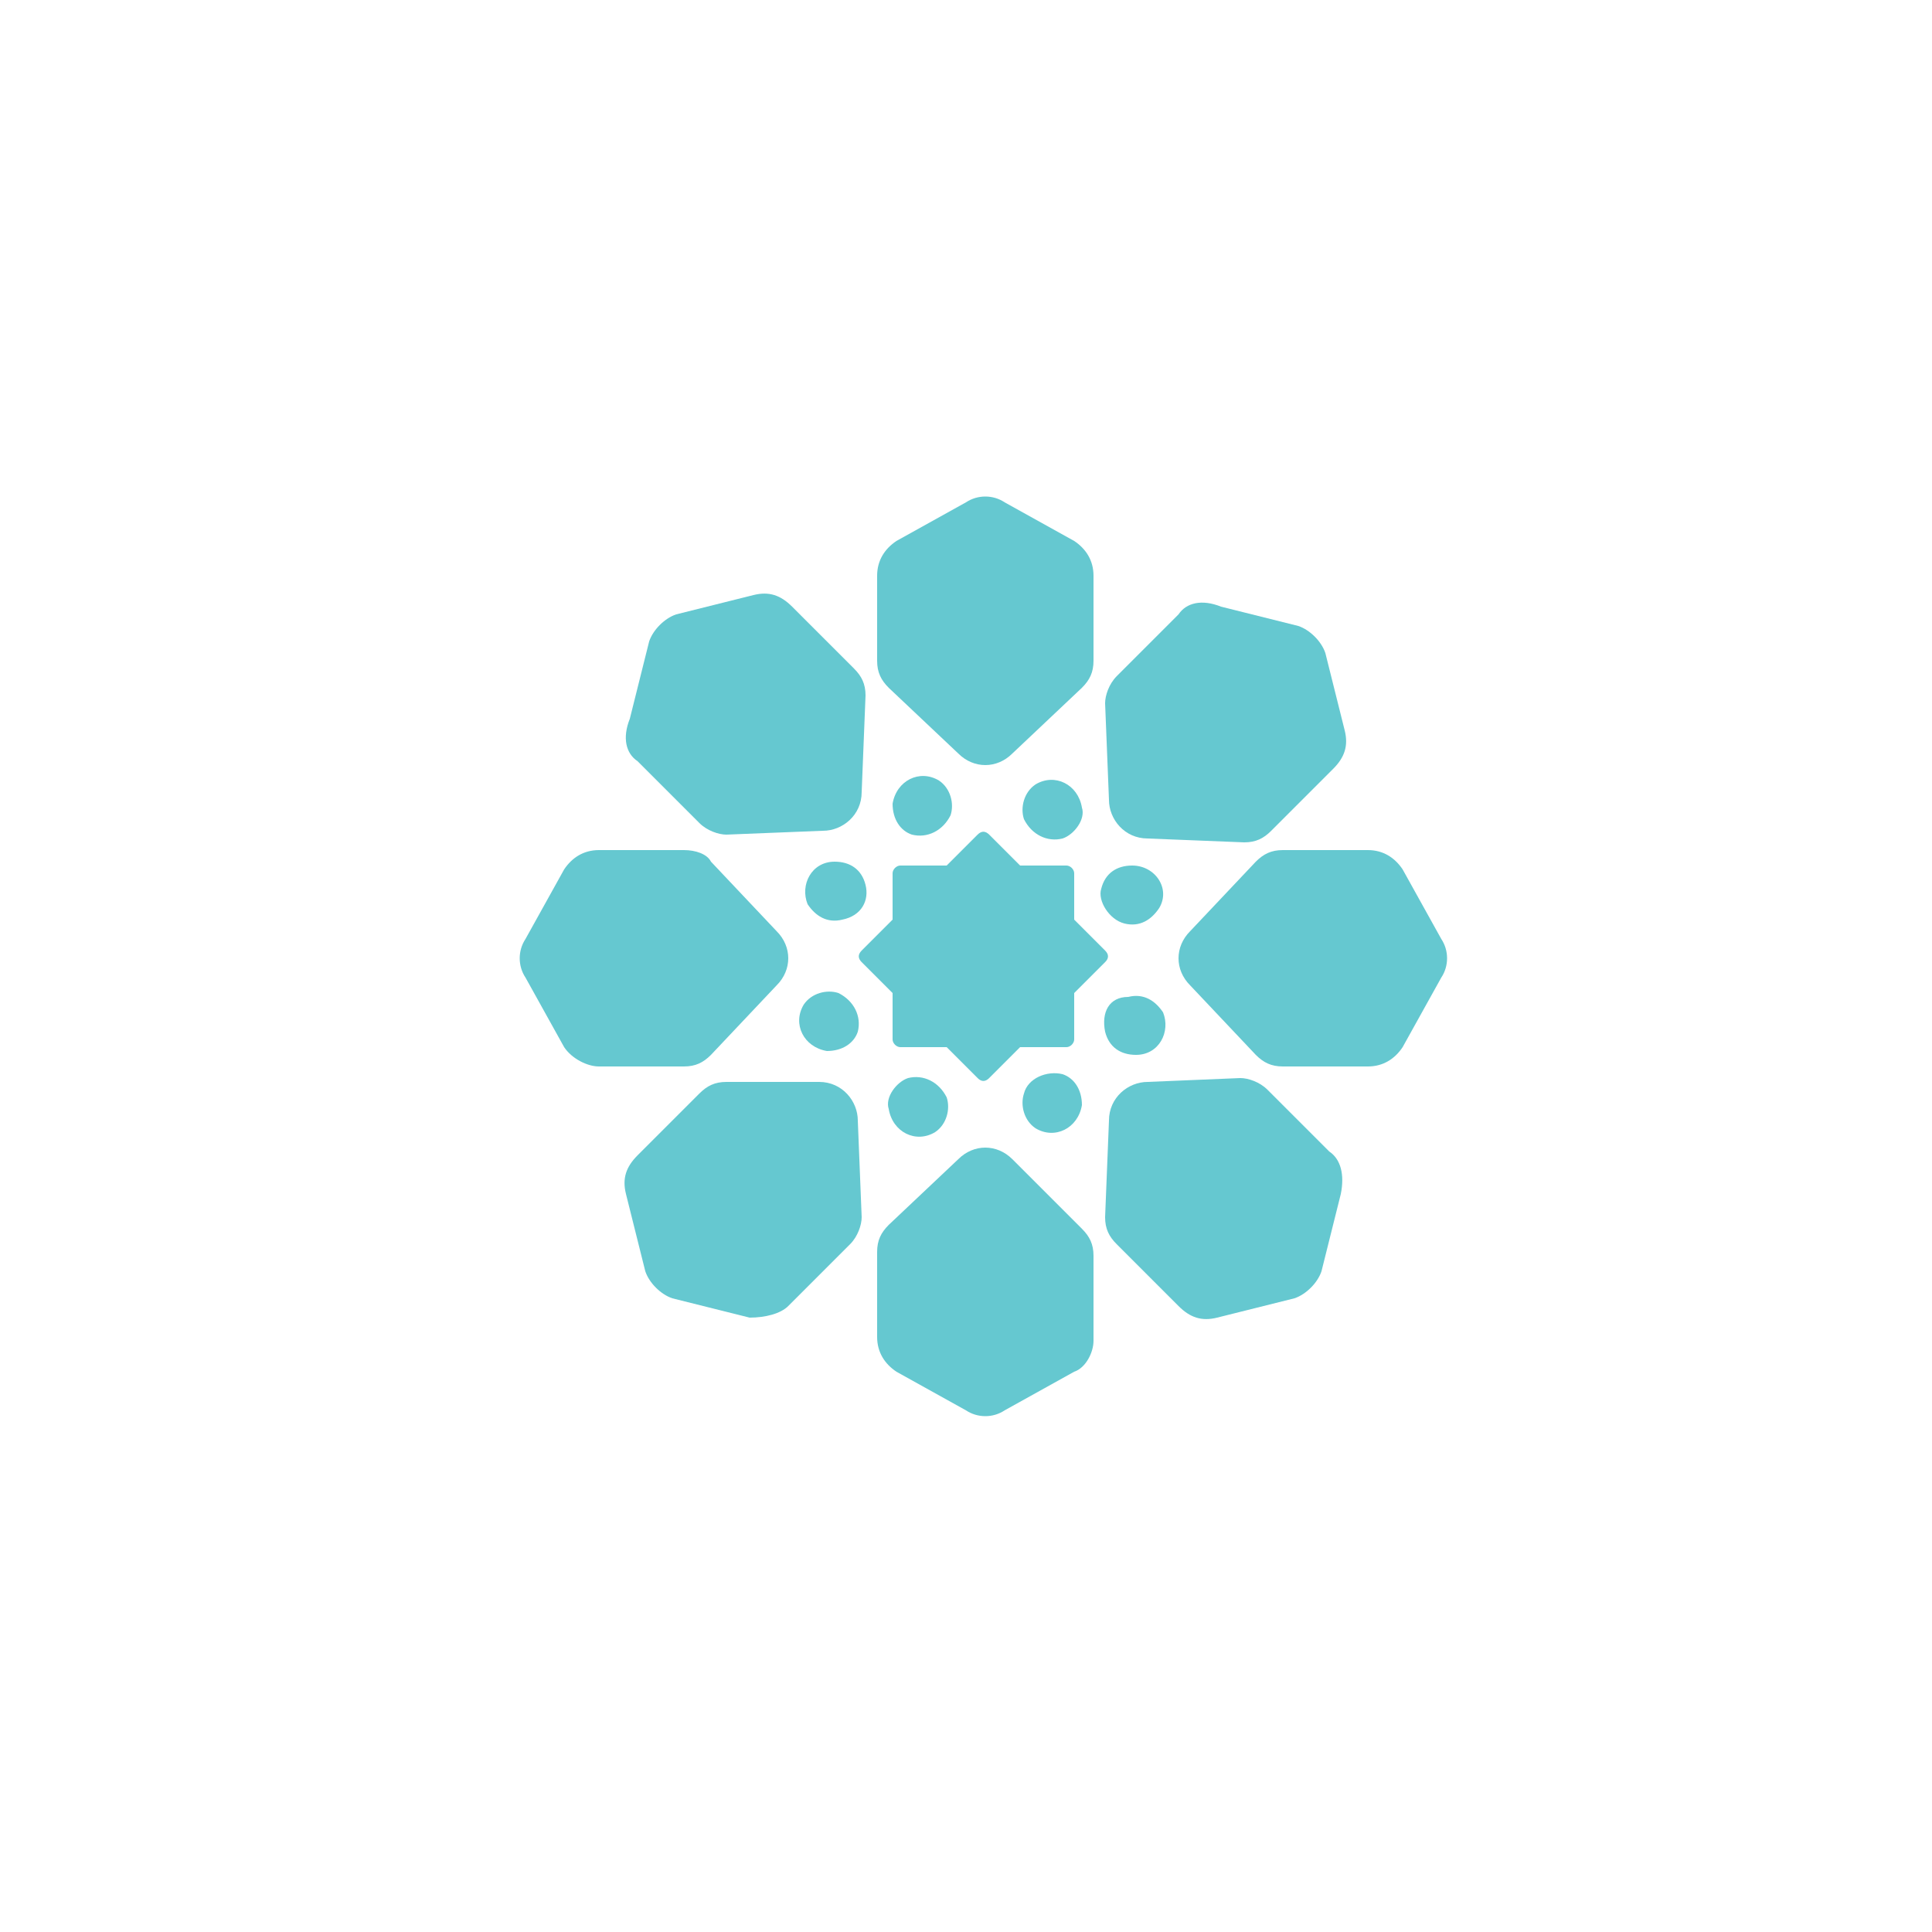
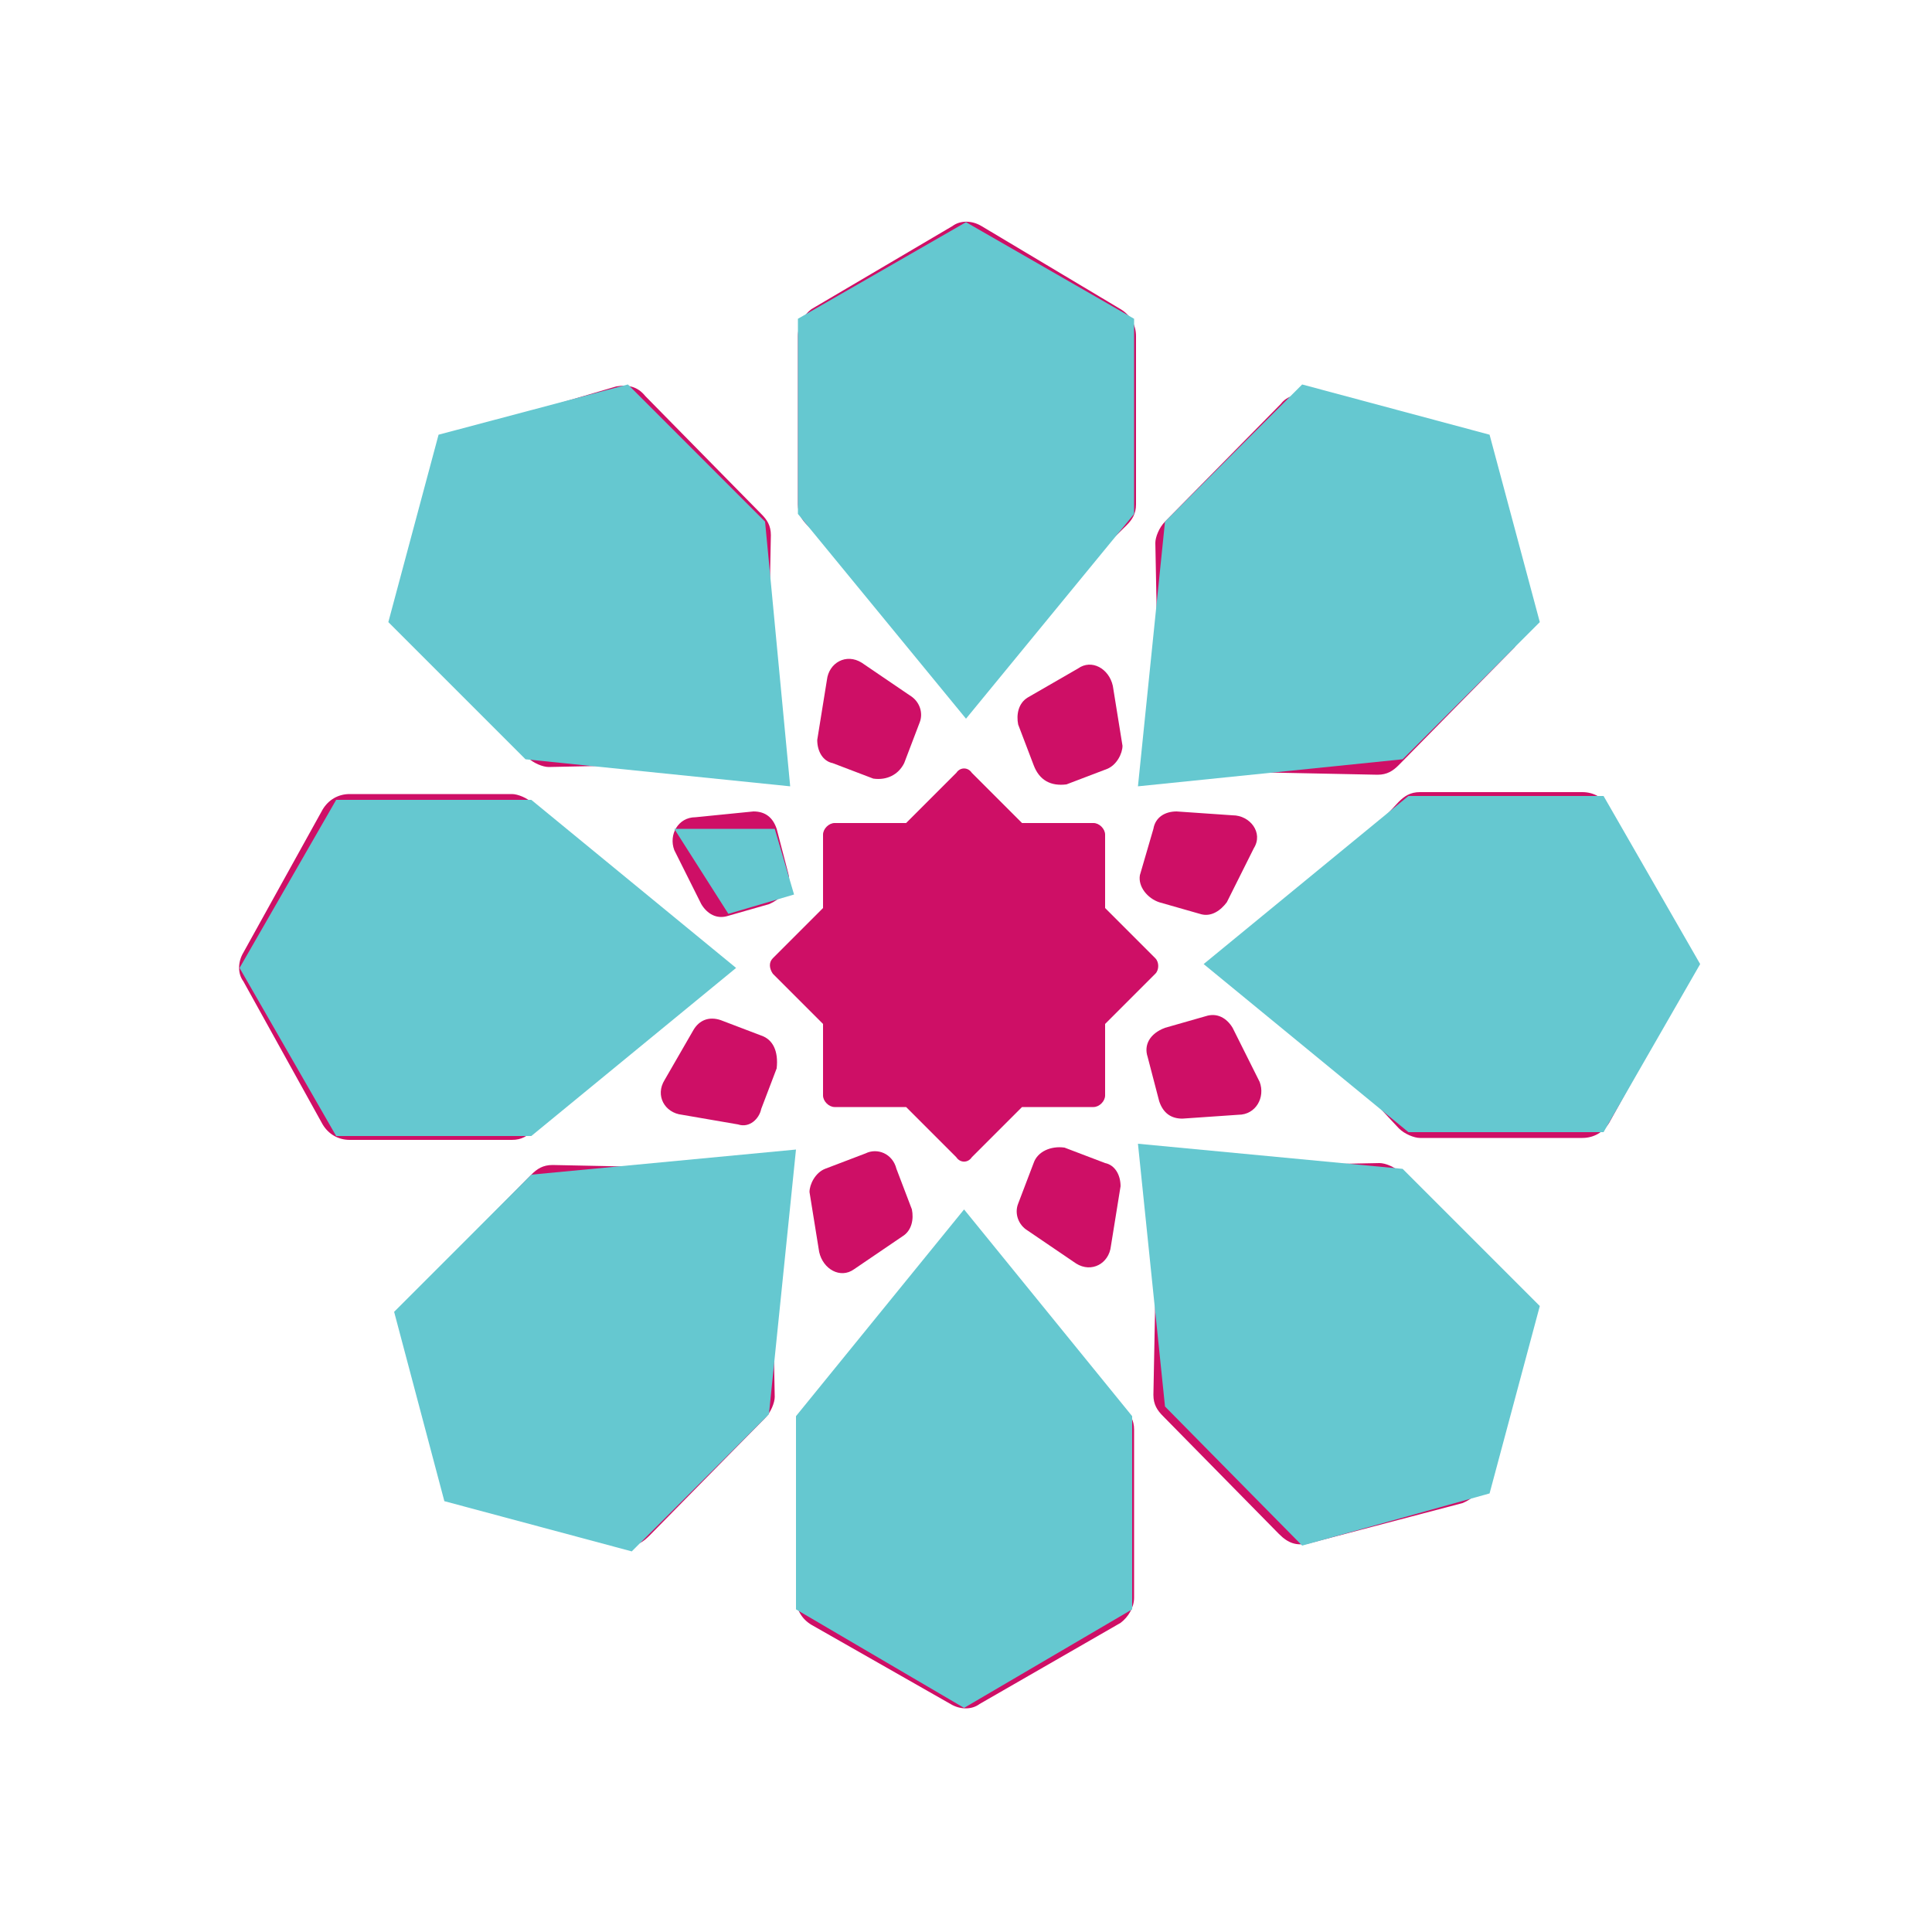
- <svg xmlns="http://www.w3.org/2000/svg" version="1.1" id="Layer_1" x="0px" y="0px" viewBox="0 0 50 50" style="enable-background:new 0 0 50 50;" xml:space="preserve">
+ <svg xmlns="http://www.w3.org/2000/svg" version="1.1" x="0px" y="0px" viewBox="0 0 100 100" style="enable-background:new 0 0 100 100;" xml:space="preserve">
  <style type="text/css">
- 	.st0{fill:#65C8D0;}
+ 	.st0{fill:#CE0F66;}
+ 	.st1{fill:#65C8D0;}
</style>
-   <path class="st0" d="M35.4,22h-2.2c-0.3,0-0.5,0.1-0.7,0.3l-1.7,1.8c-0.4,0.4-0.4,1,0,1.4l1.7,1.8c0.2,0.2,0.4,0.3,0.7,0.3l2.2,0  c0.4,0,0.7-0.2,0.9-0.5l1-1.8c0.2-0.3,0.2-0.7,0-1l-1-1.8C36.1,22.2,35.8,22,35.4,22z" />
-   <path class="st0" d="M23.5,27.9L23.5,27.9c-0.3,0.1-0.6,0.5-0.5,0.8v0c0.1,0.6,0.7,0.9,1.2,0.6l0,0c0.3-0.2,0.4-0.6,0.3-0.9v0  C24.3,28,23.9,27.8,23.5,27.9z" />
-   <path class="st0" d="M28.6,24.9l-0.8,0.8v1.2c0,0.1-0.1,0.2-0.2,0.2h-1.2l-0.8,0.8c-0.1,0.1-0.2,0.1-0.3,0l-0.8-0.8h-1.2  c-0.1,0-0.2-0.1-0.2-0.2v-1.2l-0.8-0.8c-0.1-0.1-0.1-0.2,0-0.3l0.8-0.8v-1.2c0-0.1,0.1-0.2,0.2-0.2h1.2l0.8-0.8  c0.1-0.1,0.2-0.1,0.3,0l0.8,0.8h1.2c0.1,0,0.2,0.1,0.2,0.2v1.2l0.8,0.8C28.7,24.7,28.7,24.8,28.6,24.9z" />
-   <path class="st0" d="M30.5,15.9l-1.6,1.6c-0.2,0.2-0.3,0.5-0.3,0.7l0.1,2.5c0,0.5,0.4,1,1,1l2.5,0.1c0.3,0,0.5-0.1,0.7-0.3l1.6-1.6  c0.3-0.3,0.4-0.6,0.3-1l-0.5-2c-0.1-0.3-0.4-0.6-0.7-0.7l-2-0.5C31.1,15.5,30.7,15.6,30.5,15.9z" />
-   <path class="st0" d="M22.7,14.9v2.2c0,0.3,0.1,0.5,0.3,0.7l1.8,1.7c0.4,0.4,1,0.4,1.4,0l1.8-1.7c0.2-0.2,0.3-0.4,0.3-0.7v-2.2  c0-0.4-0.2-0.7-0.5-0.9L26,13c-0.3-0.2-0.7-0.2-1,0l-1.8,1C22.9,14.2,22.7,14.5,22.7,14.9z" />
-   <path class="st0" d="M16.5,19.7l1.6,1.6c0.2,0.2,0.5,0.3,0.7,0.3l2.5-0.1c0.5,0,1-0.4,1-1l0.1-2.5c0-0.3-0.1-0.5-0.3-0.7l-1.6-1.6  c-0.3-0.3-0.6-0.4-1-0.3l-2,0.5c-0.3,0.1-0.6,0.4-0.7,0.7l-0.5,2C16.1,19.1,16.2,19.5,16.5,19.7z" />
-   <path class="st0" d="M15.5,27.6l2.2,0c0.3,0,0.5-0.1,0.7-0.3l1.7-1.8c0.4-0.4,0.4-1,0-1.4l-1.7-1.8C18.3,22.1,18,22,17.7,22h-2.2  c-0.4,0-0.7,0.2-0.9,0.5l-1,1.8c-0.2,0.3-0.2,0.7,0,1l1,1.8C14.8,27.4,15.2,27.6,15.5,27.6z" />
-   <path class="st0" d="M20.4,33.8l1.6-1.6c0.2-0.2,0.3-0.5,0.3-0.7L22.2,29c0-0.5-0.4-1-1-1L18.8,28c-0.3,0-0.5,0.1-0.7,0.3l-1.6,1.6  c-0.3,0.3-0.4,0.6-0.3,1l0.5,2c0.1,0.3,0.4,0.6,0.7,0.7l2,0.5C19.8,34.1,20.2,34,20.4,33.8z" />
-   <path class="st0" d="M28.3,34.7v-2.2c0-0.3-0.1-0.5-0.3-0.7L26.2,30c-0.4-0.4-1-0.4-1.4,0L23,31.7c-0.2,0.2-0.3,0.4-0.3,0.7v2.2  c0,0.4,0.2,0.7,0.5,0.9l1.8,1c0.3,0.2,0.7,0.2,1,0l1.8-1C28.1,35.4,28.3,35,28.3,34.7z" />
-   <path class="st0" d="M34.4,29.8l-1.6-1.6c-0.2-0.2-0.5-0.3-0.7-0.3L29.7,28c-0.5,0-1,0.4-1,1l-0.1,2.5c0,0.3,0.1,0.5,0.3,0.7  l1.6,1.6c0.3,0.3,0.6,0.4,1,0.3l2-0.5c0.3-0.1,0.6-0.4,0.7-0.7l0.5-2C34.8,30.4,34.7,30,34.4,29.8z" />
-   <path class="st0" d="M21.7,25.7L21.7,25.7c-0.3-0.1-0.7,0-0.9,0.3l0,0c-0.3,0.5,0,1.1,0.6,1.2h0c0.4,0,0.7-0.2,0.8-0.5l0,0  C22.3,26.3,22.1,25.9,21.7,25.7z" />
-   <path class="st0" d="M22.4,22.9L22.4,22.9c-0.1-0.4-0.4-0.6-0.8-0.6l0,0c-0.6,0-0.9,0.6-0.7,1.1v0c0.2,0.3,0.5,0.5,0.9,0.4l0,0  C22.3,23.7,22.5,23.3,22.4,22.9z" />
-   <path class="st0" d="M24.6,21.1L24.6,21.1c0.1-0.3,0-0.7-0.3-0.9h0c-0.5-0.3-1.1,0-1.2,0.6v0c0,0.4,0.2,0.7,0.5,0.8h0  C24,21.7,24.4,21.5,24.6,21.1z" />
-   <path class="st0" d="M27.5,21.7L27.5,21.7c0.3-0.1,0.6-0.5,0.5-0.8v0c-0.1-0.6-0.7-0.9-1.2-0.6l0,0c-0.3,0.2-0.4,0.6-0.3,0.9v0  C26.7,21.6,27.1,21.8,27.5,21.7z" />
-   <path class="st0" d="M29.1,23.9L29.1,23.9c0.4,0.1,0.7-0.1,0.9-0.4l0,0c0.3-0.5-0.1-1.1-0.7-1.1h0c-0.4,0-0.7,0.2-0.8,0.6v0  C28.4,23.3,28.7,23.8,29.1,23.9z" />
-   <path class="st0" d="M28.6,26.7L28.6,26.7c0.1,0.4,0.4,0.6,0.8,0.6h0c0.6,0,0.9-0.6,0.7-1.1l0,0c-0.2-0.3-0.5-0.5-0.9-0.4l0,0  C28.7,25.8,28.5,26.2,28.6,26.7z" />
-   <path class="st0" d="M26.5,28.3L26.5,28.3c-0.1,0.3,0,0.7,0.3,0.9l0,0c0.5,0.3,1.1,0,1.2-0.6v0c0-0.4-0.2-0.7-0.5-0.8h0  C27.1,27.7,26.6,27.9,26.5,28.3z" />
+   <g id="Layer_2">
+     <path class="st0" d="M81.9,41h-8.4c-0.5,0-0.8,0.2-1.1,0.5l-6.9,7.4c-0.6,0.6-0.6,1.5,0,2.1l6.9,7.4c0.3,0.3,0.8,0.5,1.1,0.5h8.4   c0.6,0,1.1-0.3,1.4-0.8l4.1-7.4c0.3-0.5,0.3-1.1,0-1.5l-4.1-7.4C83,41.3,82.5,41,81.9,41z" />
+     <path class="st0" d="M44.8,59.7l-2.1,0.8c-0.5,0.2-0.8,0.8-0.8,1.2l0.5,3.1c0.2,0.9,1.1,1.4,1.8,0.9l2.5-1.7   c0.5-0.3,0.6-0.9,0.5-1.4l-0.8-2.1C46.2,59.7,45.4,59.4,44.8,59.7z" />
+     <path class="st0" d="M59.8,50.4L57.2,53v3.7c0,0.3-0.3,0.6-0.6,0.6h-3.7l-2.6,2.6c-0.2,0.3-0.6,0.3-0.8,0l-2.6-2.6h-3.7   c-0.3,0-0.6-0.3-0.6-0.6V53L40,50.4c-0.2-0.3-0.2-0.6,0-0.8l2.6-2.6v-3.8c0-0.3,0.3-0.6,0.6-0.6h3.7l2.6-2.6c0.2-0.3,0.6-0.3,0.8,0   l2.6,2.6h3.7c0.3,0,0.6,0.3,0.6,0.6V47l2.6,2.6C60,49.8,60,50.2,59.8,50.4z" />
+     <path class="st0" d="M66.3,20.9l-6,6.1c-0.3,0.3-0.5,0.8-0.5,1.1L60,38.4c0,0.8,0.6,1.5,1.5,1.5l9.8,0.2c0.5,0,0.8-0.2,1.1-0.5   l6-6.1c0.3-0.5,0.5-0.9,0.5-1.4l-2.1-8.3c-0.2-0.5-0.6-0.9-1.1-1.1l-8-2.1C67.2,20.3,66.6,20.5,66.3,20.9z" />
+     <path class="st0" d="M41.3,17.4v8.7c0,0.5,0.2,0.8,0.5,1.1l7.2,7.1c0.6,0.6,1.5,0.6,2.1,0l7.2-7.1c0.3-0.3,0.5-0.6,0.5-1.1v-8.7   c0-0.6-0.3-1.1-0.8-1.4l-7.2-4.3c-0.5-0.3-1.1-0.3-1.5,0L42,16C41.6,16.3,41.3,16.8,41.3,17.4z" />
+     <path class="st0" d="M21.3,33.1l6,6.1c0.3,0.3,0.8,0.5,1.1,0.5l9.8-0.2c0.8,0,1.5-0.6,1.5-1.5l0.2-10.3c0-0.5-0.2-0.8-0.5-1.1   l-6-6.1C33,20,32.5,19.9,31.9,20l-7.8,2.3c-0.5,0.2-0.9,0.5-1.1,1.1l-2.1,8.3C20.7,32.1,20.9,32.7,21.3,33.1z" />
+     <path class="st0" d="M18.1,59h8.4c0.5,0,0.8-0.2,1.1-0.5l6.9-7.4c0.6-0.6,0.6-1.5,0-2.1l-6.9-7.4c-0.3-0.3-0.8-0.5-1.1-0.5h-8.4   c-0.6,0-1.1,0.3-1.4,0.8l-4.1,7.4c-0.3,0.5-0.3,1.1,0,1.5l4.1,7.4C17,58.7,17.5,59,18.1,59z" />
+     <path class="st0" d="M33.6,79.5l6-6.1c0.3-0.3,0.5-0.8,0.5-1.1L39.9,62c0-0.8-0.6-1.5-1.5-1.5l-9.8-0.2c-0.5,0-0.8,0.2-1.1,0.5   l-6,6.1c-0.3,0.5-0.5,0.9-0.5,1.4l2.1,8.3c0,0.6,0.5,0.9,0.9,1.1l8,2.1C32.7,80.1,33.1,80,33.6,79.5z" />
+     <path class="st0" d="M58.7,82.7V74c0-0.5-0.2-0.8-0.5-1.1l-7.2-7.1c-0.6-0.6-1.5-0.6-2.1,0l-7.2,7.1c-0.3,0.3-0.5,0.6-0.5,1.1v8.7   c0,0.6,0.3,1.1,0.8,1.4l7.2,4.1c0.5,0.3,1.1,0.3,1.5,0L58,84C58.4,83.7,58.7,83.2,58.7,82.7z" />
+     <path class="st0" d="M78.5,66.8l-6-6.1c-0.3-0.3-0.8-0.5-1.1-0.5l-10,0.2c-0.8,0-1.5,0.6-1.5,1.5l-0.2,10.3c0,0.5,0.2,0.8,0.5,1.1   l6,6.1c0.5,0.5,0.9,0.6,1.5,0.5l8-2.1c0.5-0.2,0.9-0.6,1.1-1.1l2.1-8.3C79,67.7,78.8,67.1,78.5,66.8z" />
+     <path class="st0" d="M39.4,53.6l-2.1-0.8c-0.6-0.2-1.1,0-1.4,0.5l-1.5,2.6c-0.5,0.8,0,1.7,0.9,1.8l2.9,0.5c0.6,0.2,1.1-0.3,1.2-0.8   l0.8-2.1C40.3,54.4,40,53.8,39.4,53.6z" />
+     <path class="st0" d="M40.8,45.2l-0.6-2.3c-0.2-0.6-0.6-0.9-1.2-0.9L36,42.3c-0.9,0-1.4,0.9-1.1,1.7l1.4,2.8   c0.3,0.5,0.8,0.8,1.4,0.6l2.1-0.6C40.5,46.5,41,45.9,40.8,45.2z" />
+     <path class="st0" d="M46.8,39.5l0.8-2.1c0.2-0.5,0-1.1-0.5-1.4l-2.5-1.7c-0.8-0.5-1.7,0-1.8,0.9l-0.5,3.1c0,0.6,0.3,1.1,0.8,1.2   l2.1,0.8C45.9,40.4,46.5,40.1,46.8,39.5z" />
+     <path class="st0" d="M55.2,40.6l2.1-0.8c0.5-0.2,0.8-0.8,0.8-1.2l-0.5-3.1c-0.2-0.9-1.1-1.4-1.8-0.9l-2.6,1.5   c-0.5,0.3-0.6,0.9-0.5,1.4l0.8,2.1C53.8,40.4,54.4,40.7,55.2,40.6z" />
+     <path class="st0" d="M60,46.7l2.1,0.6c0.6,0.2,1.1-0.2,1.4-0.6l1.4-2.8c0.5-0.8-0.2-1.7-1.1-1.7l-2.9-0.2c-0.6,0-1.1,0.3-1.2,0.9   L59,45.3C58.9,45.9,59.4,46.5,60,46.7z" />
+     <path class="st0" d="M59.4,54.7L60,57c0.2,0.6,0.6,0.9,1.2,0.9l2.9-0.2c0.9,0,1.4-0.9,1.1-1.7l-1.4-2.8c-0.3-0.5-0.8-0.8-1.4-0.6   l-2.1,0.6C59.5,53.5,59.2,54.1,59.4,54.7z" />
+     <path class="st0" d="M53.5,60.2l-0.8,2.1c-0.2,0.5,0,1.1,0.5,1.4l2.5,1.7c0.8,0.5,1.7,0,1.8-0.9l0.5-3.1c0-0.6-0.3-1.1-0.8-1.2   l-2.1-0.8C54.4,59.3,53.7,59.6,53.5,60.2z" />
+   </g>
+   <g id="Layer_1">
+     <polygon class="st1" points="41.3,16.5 41.3,26.6 50,37.2 58.7,26.6 58.7,16.5 50,11.5  " />
+     <polygon class="st1" points="83,41.2 72.9,41.2 62.3,49.9 72.9,58.6 83,58.6 88,49.9  " />
+     <polygon class="st1" points="67.4,19.9 60.3,27 58.9,40.7 72.6,39.3 79.7,32.2 77.1,22.5  " />
+     <polygon class="st1" points="20.1,32.2 27.2,39.3 40.9,40.7 39.6,27 32.5,19.9 22.7,22.5  " />
+     <polygon class="st1" points="17.4,58.8 27.5,58.8 38.1,50.1 27.5,41.4 17.4,41.4 12.4,50.1  " />
+     <polygon class="st1" points="32.7,80.3 39.8,73.2 41.2,59.5 27.5,60.8 20.4,67.9 23,77.7  " />
+     <polygon class="st1" points="58.6,83.3 58.6,73.3 49.9,62.6 41.2,73.3 41.2,83.3 49.9,88.4  " />
+     <polygon class="st1" points="79.7,67.6 72.6,60.5 58.9,59.2 60.3,72.8 67.4,80 77.1,77.3  " />
+     <polygon class="st1" points="40.1,42.9 34.9,42.9 37.7,47.3 41.1,46.3  " />
+   </g>
</svg>
